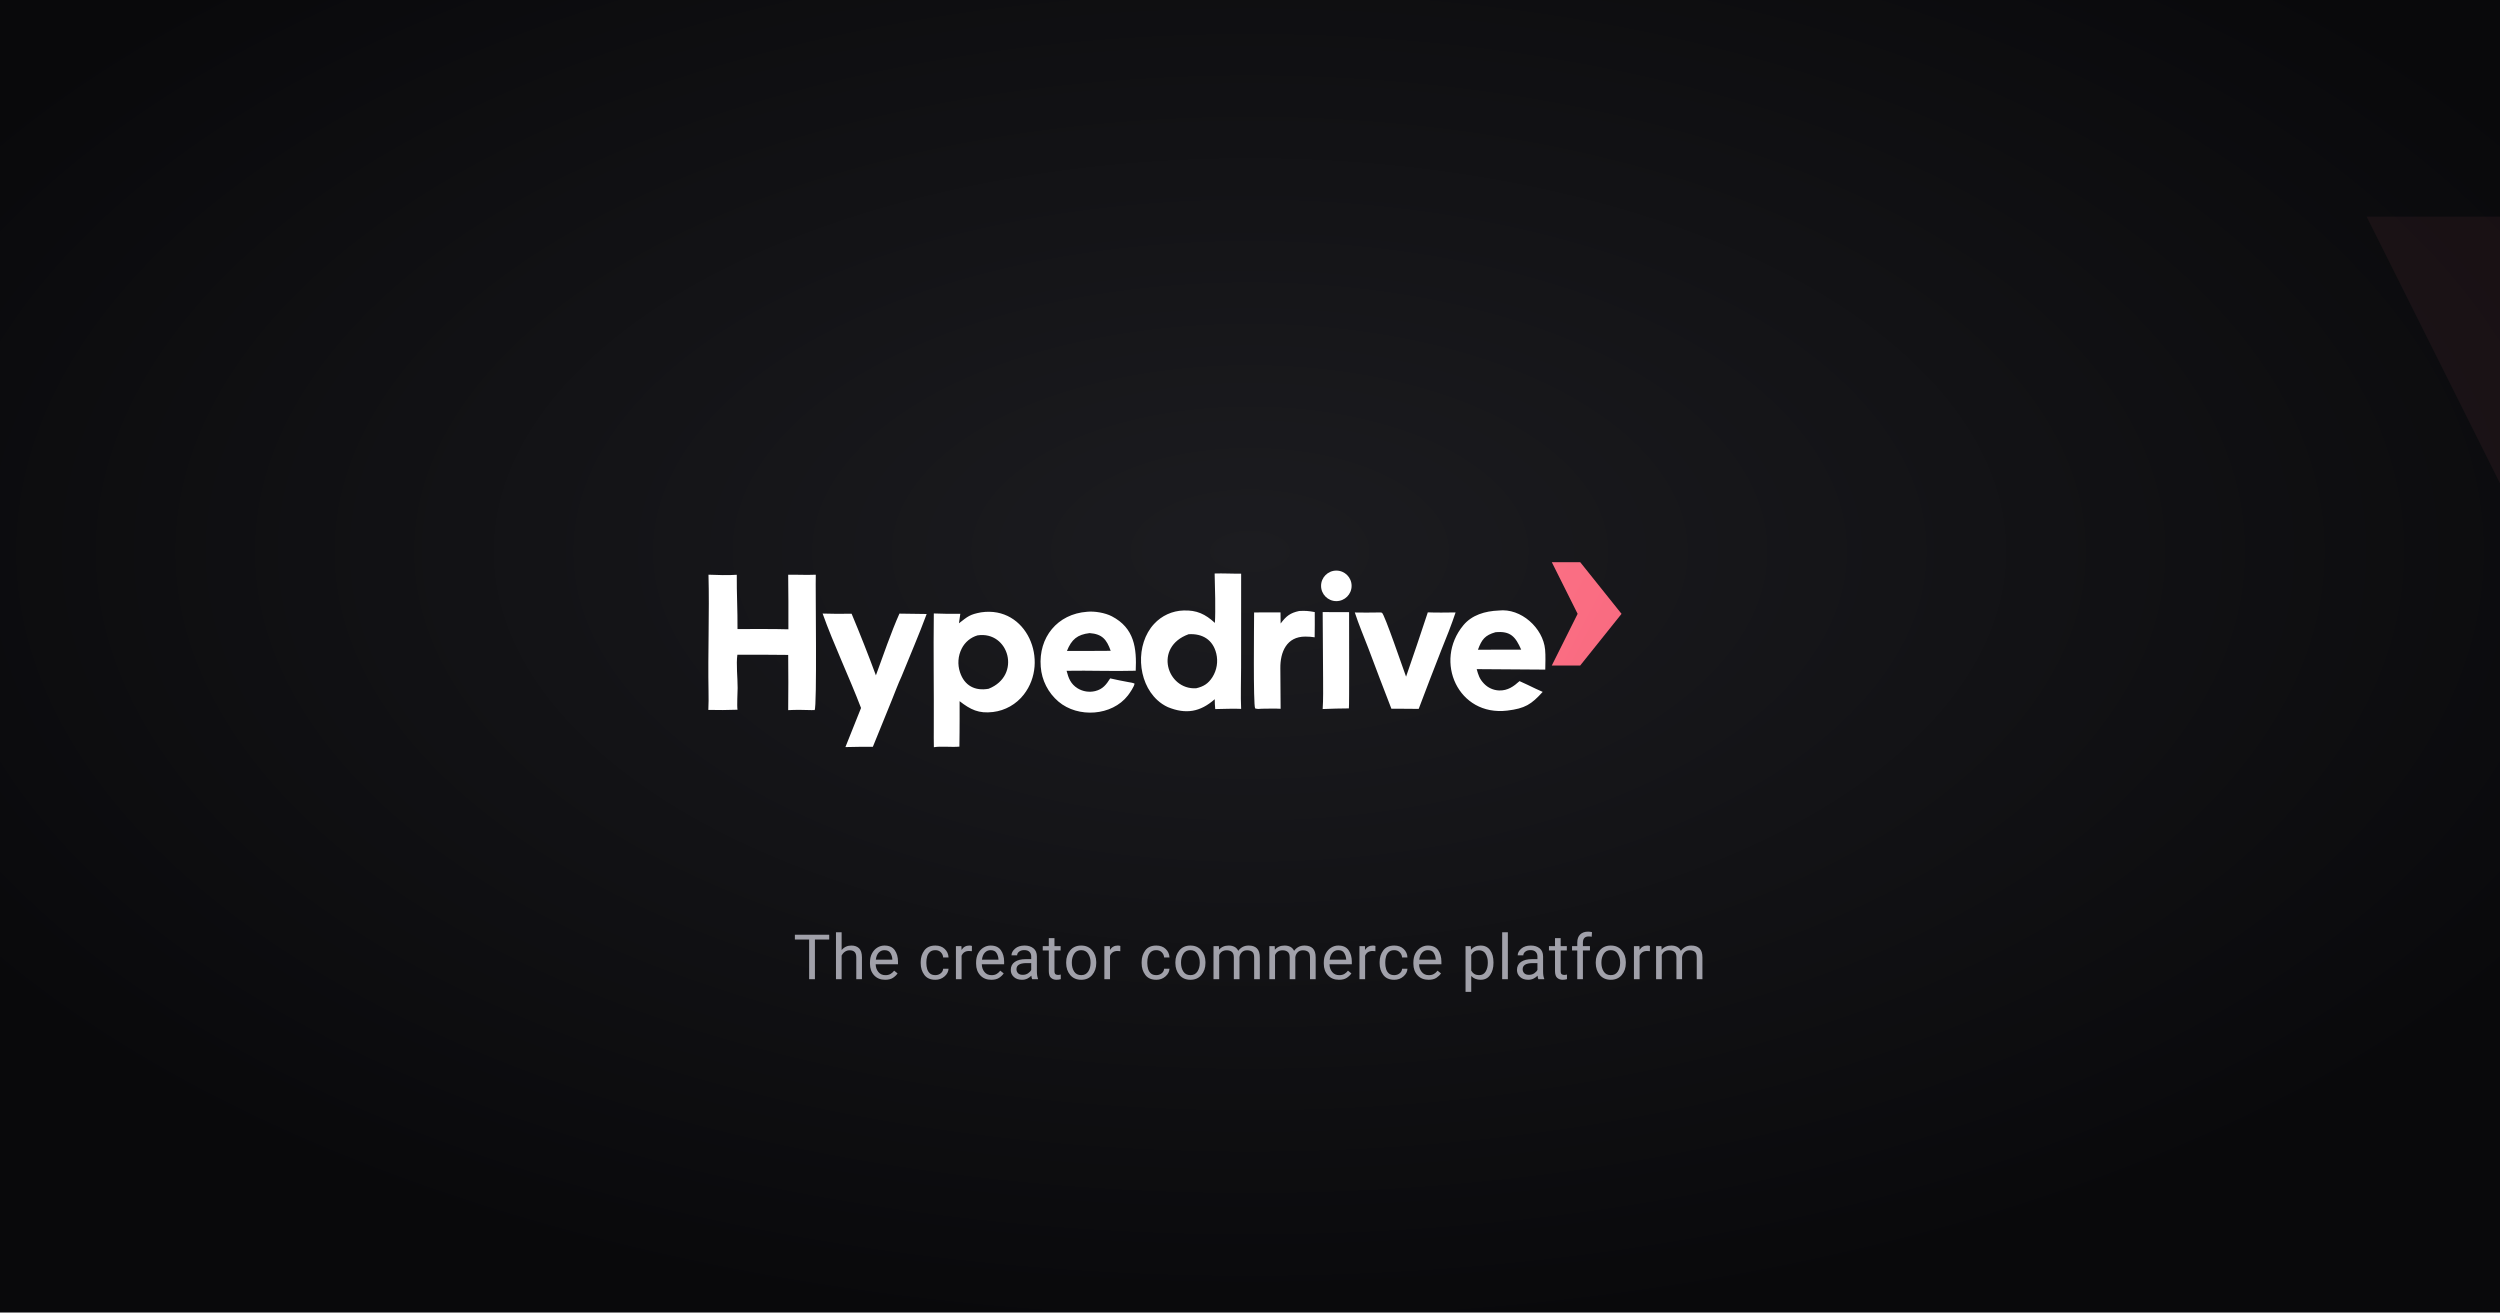
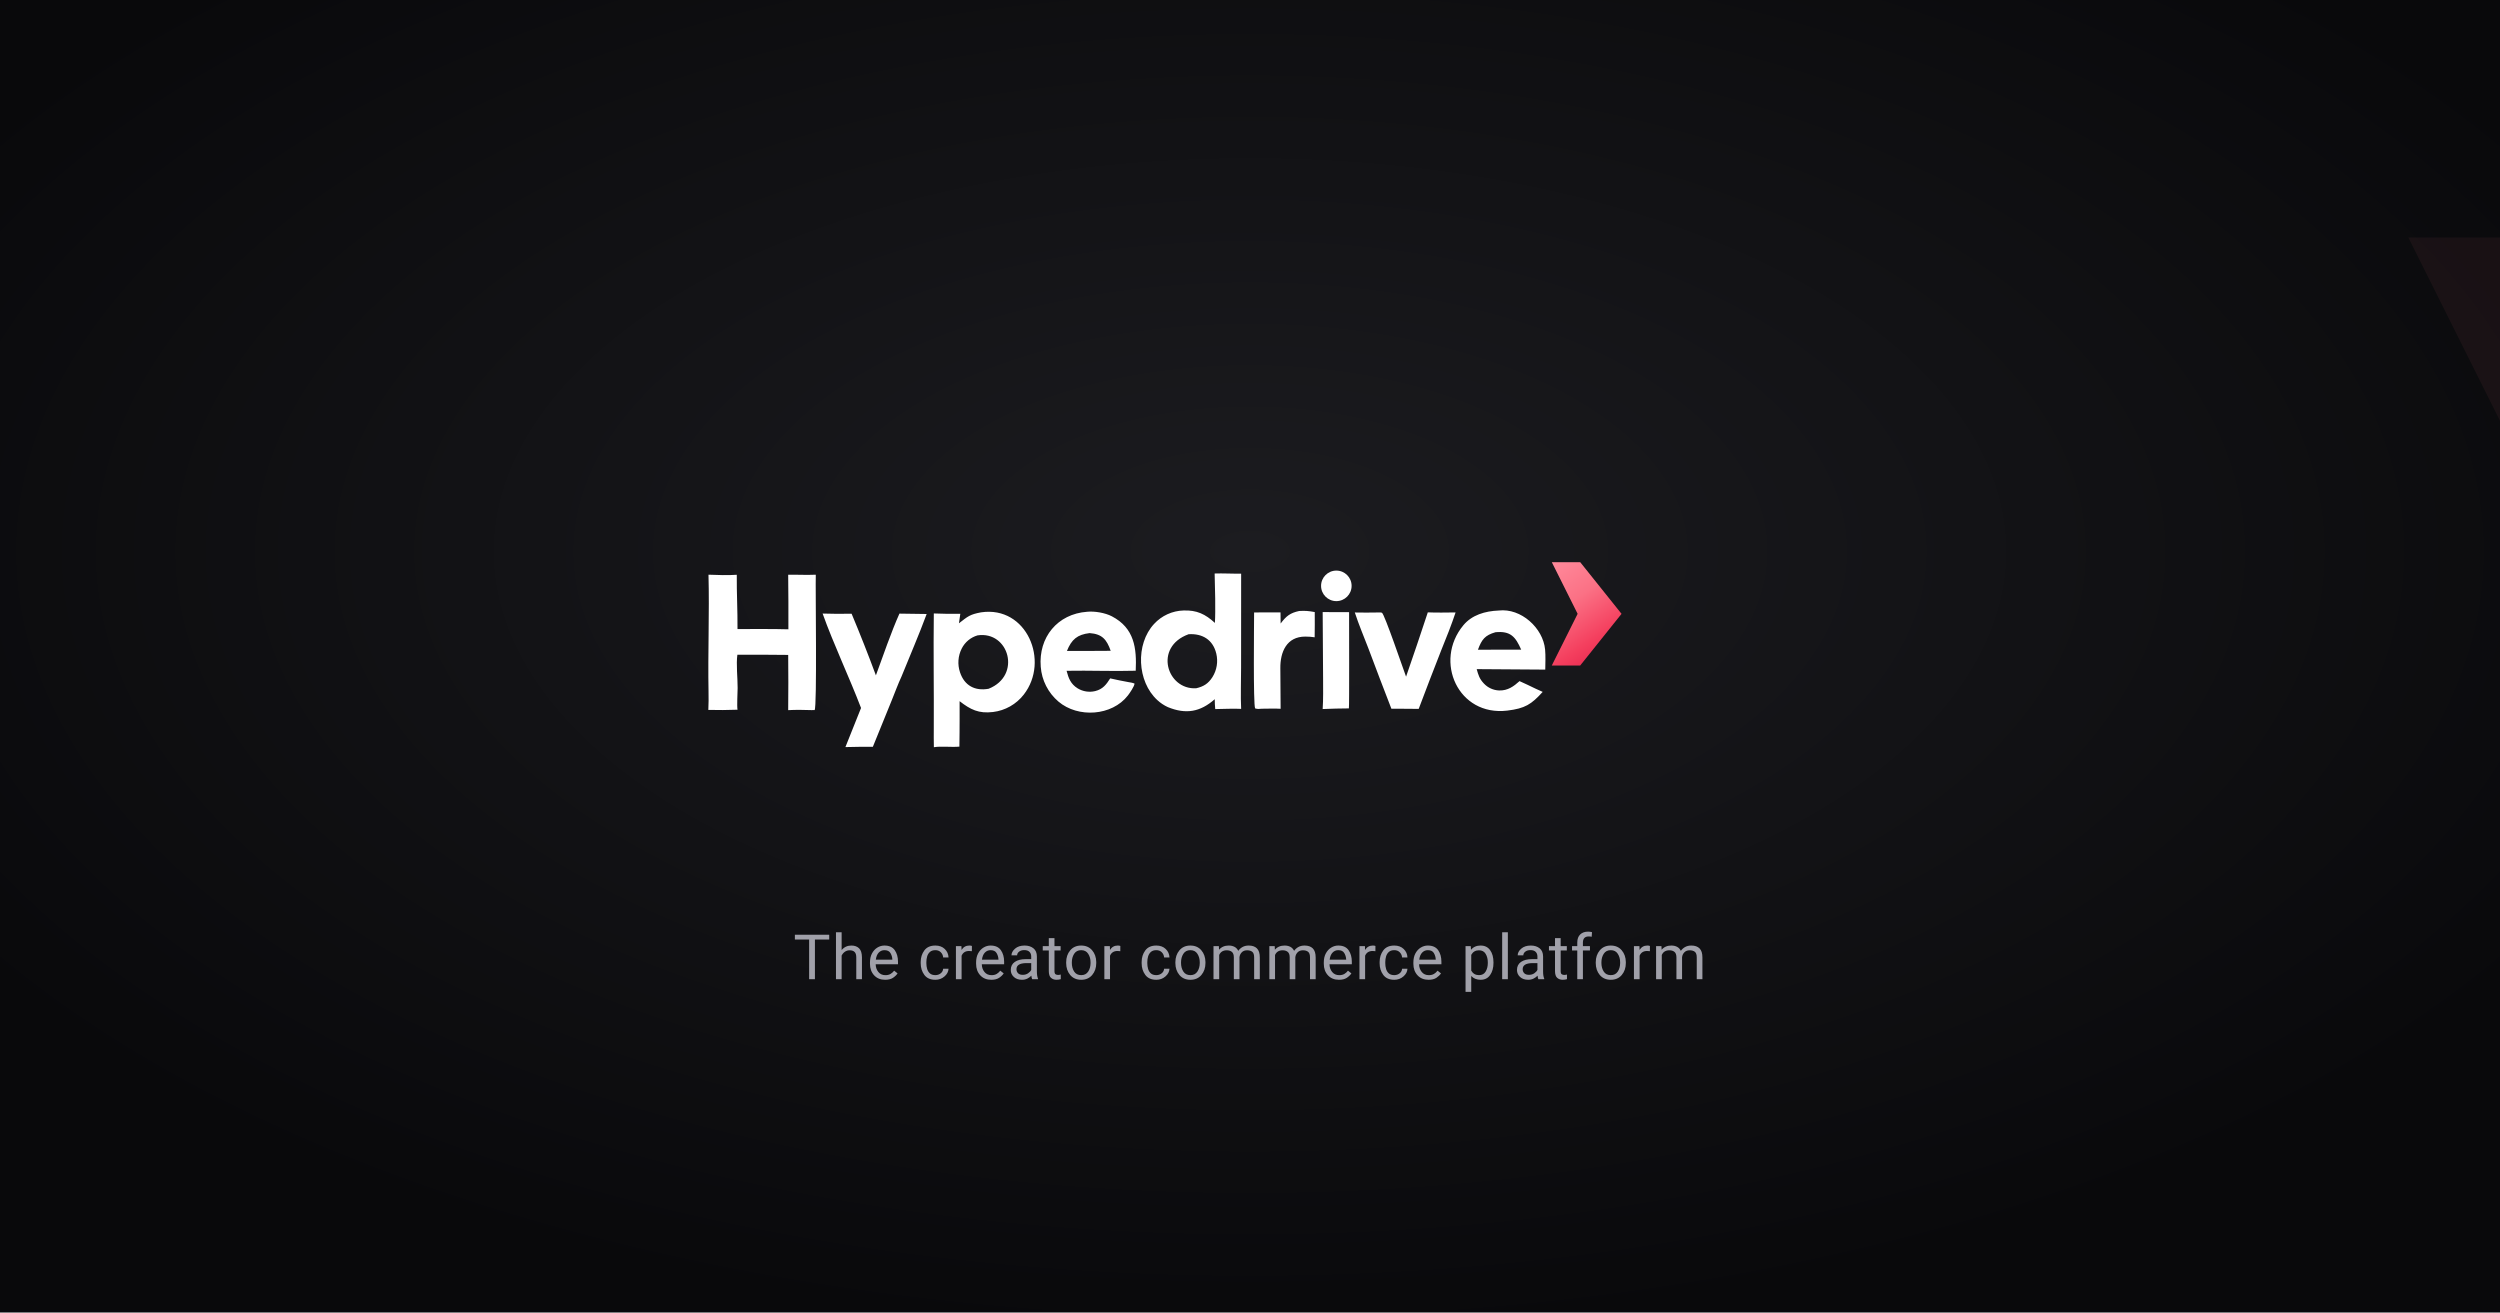
<svg xmlns="http://www.w3.org/2000/svg" viewBox="0 0 1200 630" fill="none">
  <defs>
-     <linearGradient id="accent" x1="0" y1="0" x2="1200" y2="630" gradientUnits="userSpaceOnUse">
-       <stop offset="0" stop-color="#fb7185" />
-       <stop offset="1" stop-color="#e11d48" />
-     </linearGradient>
    <radialGradient id="glow" cx="50%" cy="42%" r="60%">
      <stop offset="0" stop-color="#1c1c20" />
      <stop offset="1" stop-color="#09090b" />
    </radialGradient>
+     <linearGradient id="oacc" x1="0" y1="0" x2="1200" y2="630" gradientUnits="userSpaceOnUse">
+       <stop offset="0" stop-color="#ff8a9b" />
+       <stop offset=".35" stop-color="#fb7185" />
+       <stop offset=".7" stop-color="#f43f5e" />
+       <stop offset="1" stop-color="#e11d48" />
+     </linearGradient>
  </defs>
  <rect width="1200" height="630" fill="url(#glow)" />
-   <g transform="translate(920 -40) scale(9)" opacity="0.06">
-     <path d="M24 16H46L78 56L46 96H24L44 56L24 16Z" fill="#fb7185" />
+   <g transform="translate(940 -30) scale(9)" opacity="0.06">
+     <path d="M24 16H46L78 56.0L46 96H24L44 56.0Z" fill="#fb7185" />
  </g>
  <g transform="translate(340 250) scale(0.62)">
+     <defs>
+       <linearGradient id="accent" x1="24.0" y1="16.0" x2="78.0" y2="96.0" gradientUnits="userSpaceOnUse">
+         <stop offset="0" stop-color="#ff8a9b" />
+         <stop offset=".35" stop-color="#fb7185" />
+         <stop offset=".7" stop-color="#f43f5e" />
+         <stop offset="1" stop-color="#e11d48" />
+       </linearGradient>
+     </defs>
    <path fill="#ffffff" d="M391.99 40.78c6.26-.23 13.85.22 20.51.12l-.05 72.81c.02 9.77-.46 22.44.05 31.87-5.56-.32-14.28.07-20.07.16-.28-2.47-.3-5.14-.38-7.64-11.2 9.9-22.33 11.85-36.3 6.12a31 31 0 0 1-8.1-5.4c-15.78-14.4-17.08-43.35-2.56-59a32.2 32.2 0 0 1 22.8-10.41c10.22-.38 16.92 2.81 24.29 9.62.6-9.1.09-28.76-.2-38.25m-14.34 88.85c5.7-1.3 9.4-3.55 12.67-8.69a23.8 23.8 0 0 0 2.95-18.14c-2.59-10.78-10.75-15.65-21.4-15.02-27.3 9.84-16.87 43.15 5.78 41.85M211.17 70.84c35.33-5.25 53.27 37.71 33.05 63.67a35.5 35.5 0 0 1-23.84 13.5c-11.04 1.34-17.4-1.83-25.85-8.39l.01 13.33c.04 7.22-.1 14.63-.17 21.86-6.44.58-14.12-.51-19.76.45-.12-4.87-.1-9.85-.07-14.73.16-29.58-.35-59.25.02-88.82 7.1.32 13.4.33 20.52.26-.42 2.37-.73 4.95-1.06 7.35 6.96-5.4 8.47-6.87 17.15-8.48m5.82 59.17c25.77-10.23 15.72-44.95-8.56-41.34a20 20 0 0 0-12.23 10.15 23.8 23.8 0 0 0-1.35 18.47c3.44 10.35 11.66 14.62 22.14 12.72M61.82 41.72c7.37-.1 13.71.32 21.37-.01-.34 9.73 1.06 102.7-.9 104.78l-2.33.05c-5.9-.2-12.27-.32-18.14.03q.24-21.37.01-42.76-19.67-.23-39.35-.14c-1.03 7.2.24 18.09.2 25.77-.04 4.07-.61 13.47-.1 16.79q-11.28.43-22.58.15c.25-4.52.23-9.78.15-14.34C-.42 102.08.9 71.62.12 41.7c7.23.25 14.7.57 21.9.06-.13 13.76.68 27.74.56 42.02 13.3.06 26.01-.19 39.4.2q.08-21.14-.16-42.27M293.23 70.4c5.84-.59 13.96.8 19.15 3.5 17.55 9.13 19.32 24.79 18.5 42.15-17.48.53-35.82-.3-53.52.05 1.48 5.71 3.16 10.22 8.54 13.58a18 18 0 0 0 13.59 2.13c5.94-1.48 8.63-5.08 11.63-9.84 4.73 1.13 9.27 1.96 14.04 2.87 1.7.3 3.2.47 4.8 1.14-.06 2.1-3.73 7.41-5.15 9.24-12.33 15.89-38.59 17.58-53.75 4.72a39.2 39.2 0 0 1-13.71-26.96c-1.82-22.75 12.9-40.9 35.88-42.58m-15.61 30.34 17.16-.02 16.73-.09c-3.1-8.68-6.51-12.99-16.31-13.72-9.55 1.15-13.96 4.86-17.58 13.83M611.9 69.44c17.26-2.04 34.37 13.53 35.92 30.22.45 4.9.2 10.58.13 15.52l-53.09-.37c1.27 4.55 2.12 7.5 5.56 11.13a17 17 0 0 0 11.9 5.39c6.57.16 11.13-3.09 15.7-7.24 4.03 1.75 8.38 3.93 12.37 5.82l5.57 2.52c-8.8 9.7-13.68 12.81-27.38 14.48-38.07 4.61-57.16-38.2-34.04-66.07 6.6-7.95 16.74-10.97 27.35-11.4M595.8 99.82l19.6-.1h13.9c-4.36-9.92-8.23-14.63-19.93-13.47-8.16 2.36-10.6 5.58-13.57 13.57M88.48 71.78c7.67.3 14.74.23 22.43.12a1210 1210 0 0 1 18.82 47.73c5.39-14.68 11.94-33.8 18.22-47.8q10.55.06 21.08.3c-5.92 16.09-13.03 32.4-19.48 48.4-2.47 5.24-5.4 13.13-7.65 18.66l-14.52 35.73c-6.84-.12-14.36.15-21.26.24l12.1-30.27c-9.1-23.86-21.42-49.73-29.74-73.11M557.01 70.86c7 .3 14.46.12 21.51.06-2.82 8.6-7.7 21.04-11.17 29.43q-8.85 22.56-17.39 45.24c-6.7-.21-14.21.01-21.14-.12a4140 4140 0 0 1-17.8-46.69c-3.44-9.02-7.58-18.72-10.52-27.82 5.92.19 12.15.04 18.1-.01.99-.03 1.97-.13 2.91.23 1.88.73 16.47 43.61 18.67 49.46a3252 3252 0 0 0 16.83-49.78M457.43 69.8c4.75-.3 7.44 0 12.05.83.13 6.36-.03 13.14-.07 19.53a46 46 0 0 0-7.21-.54c-14.5-.05-19.51 11.96-19.35 24.56.14 10.42.19 20.9.21 31.33-3.96-.29-10.32-.07-14.46-.05-2.1.13-3.32.39-5.27-.24-1.55-2.97-.81-65.97-.8-74.28 6.5-.16 13.85 0 20.45-.06l.09 8.62c4.31-5.75 7.35-8.2 14.36-9.7M475.62 70.64q10.22.11 20.45.07c-.04 7.54.23 73.59-.16 74.5q-10.16.06-20.3.5c.53-7.47.33-16.24.33-23.84z" />
    <circle cx="486.2" cy="50.34" r="11.82" fill="#ffffff" />
    <g transform="translate(629 16)">
-       <path d="M24 16H46L78 56L46 96H24L44 56L24 16Z" fill="url(#accent)" />
+       <path d="M24 16H46L78 56.0L46 96H24L44 56.0Z" fill="url(#accent)" />
    </g>
  </g>
  <text x="600" y="470" font-family="-apple-system,Segoe UI,Roboto,sans-serif" font-size="30" fill="#a1a1aa" text-anchor="middle" letter-spacing="0.5">The creator commerce platform</text>
</svg>
